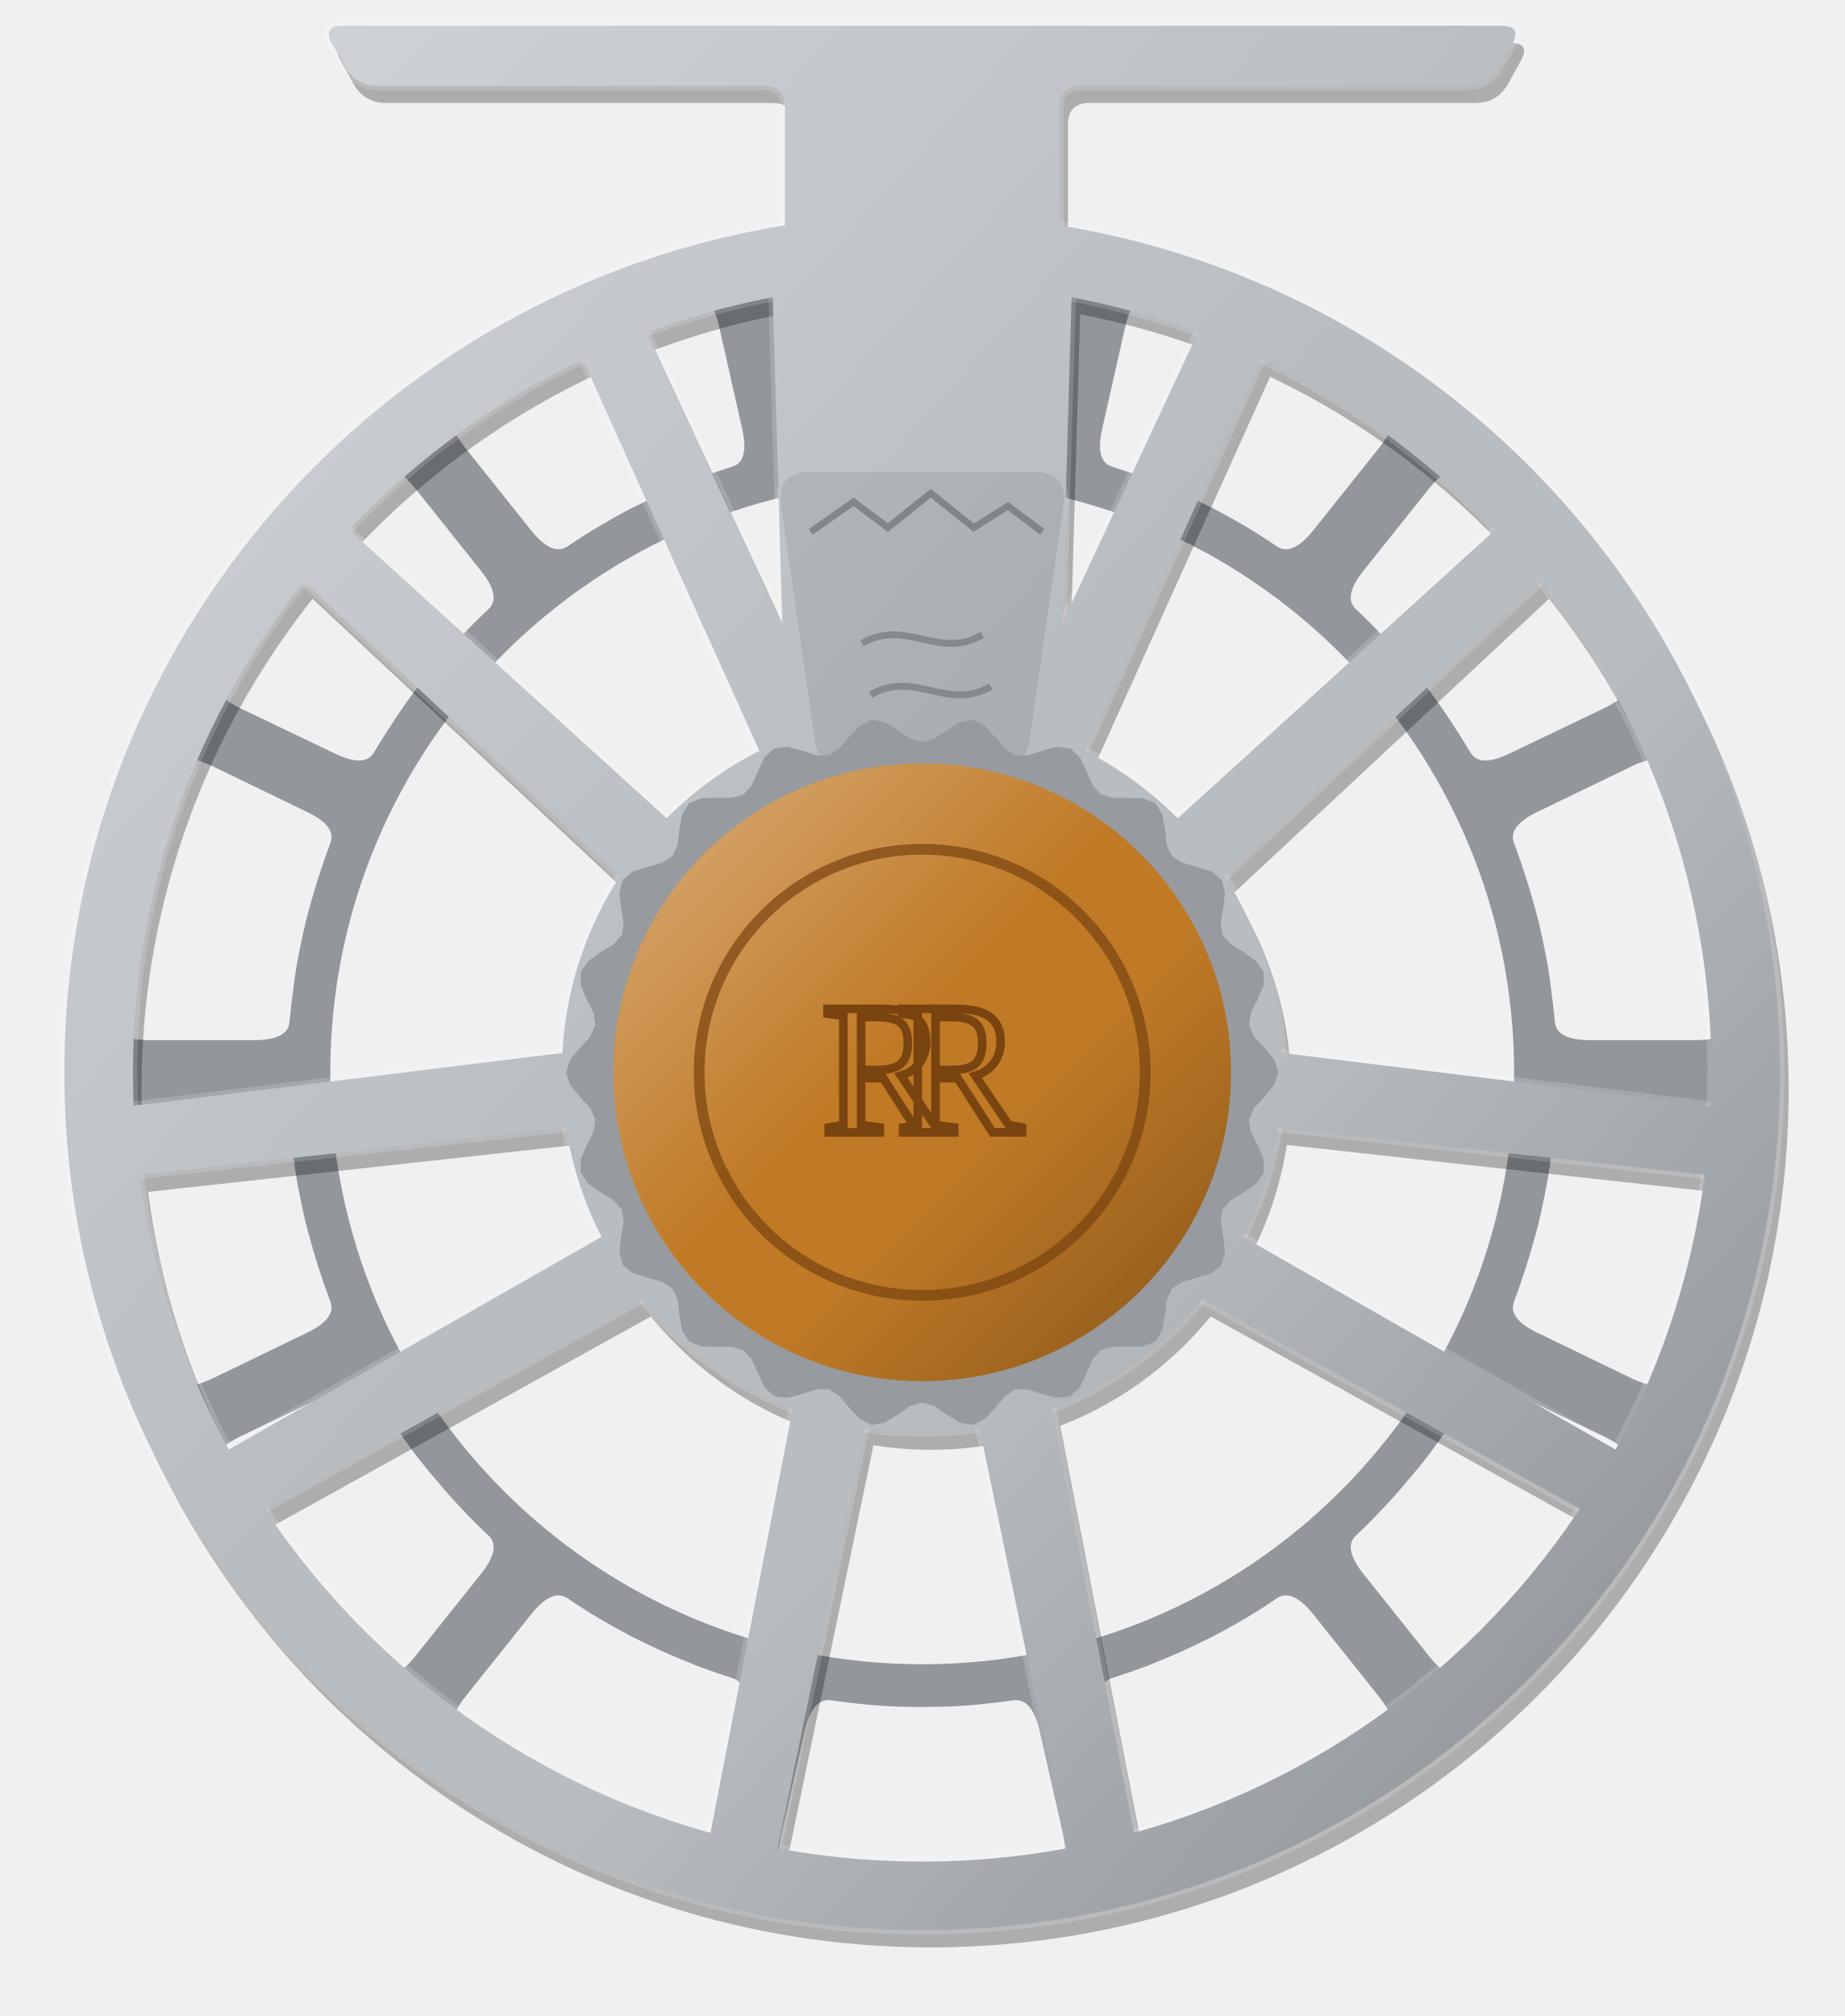
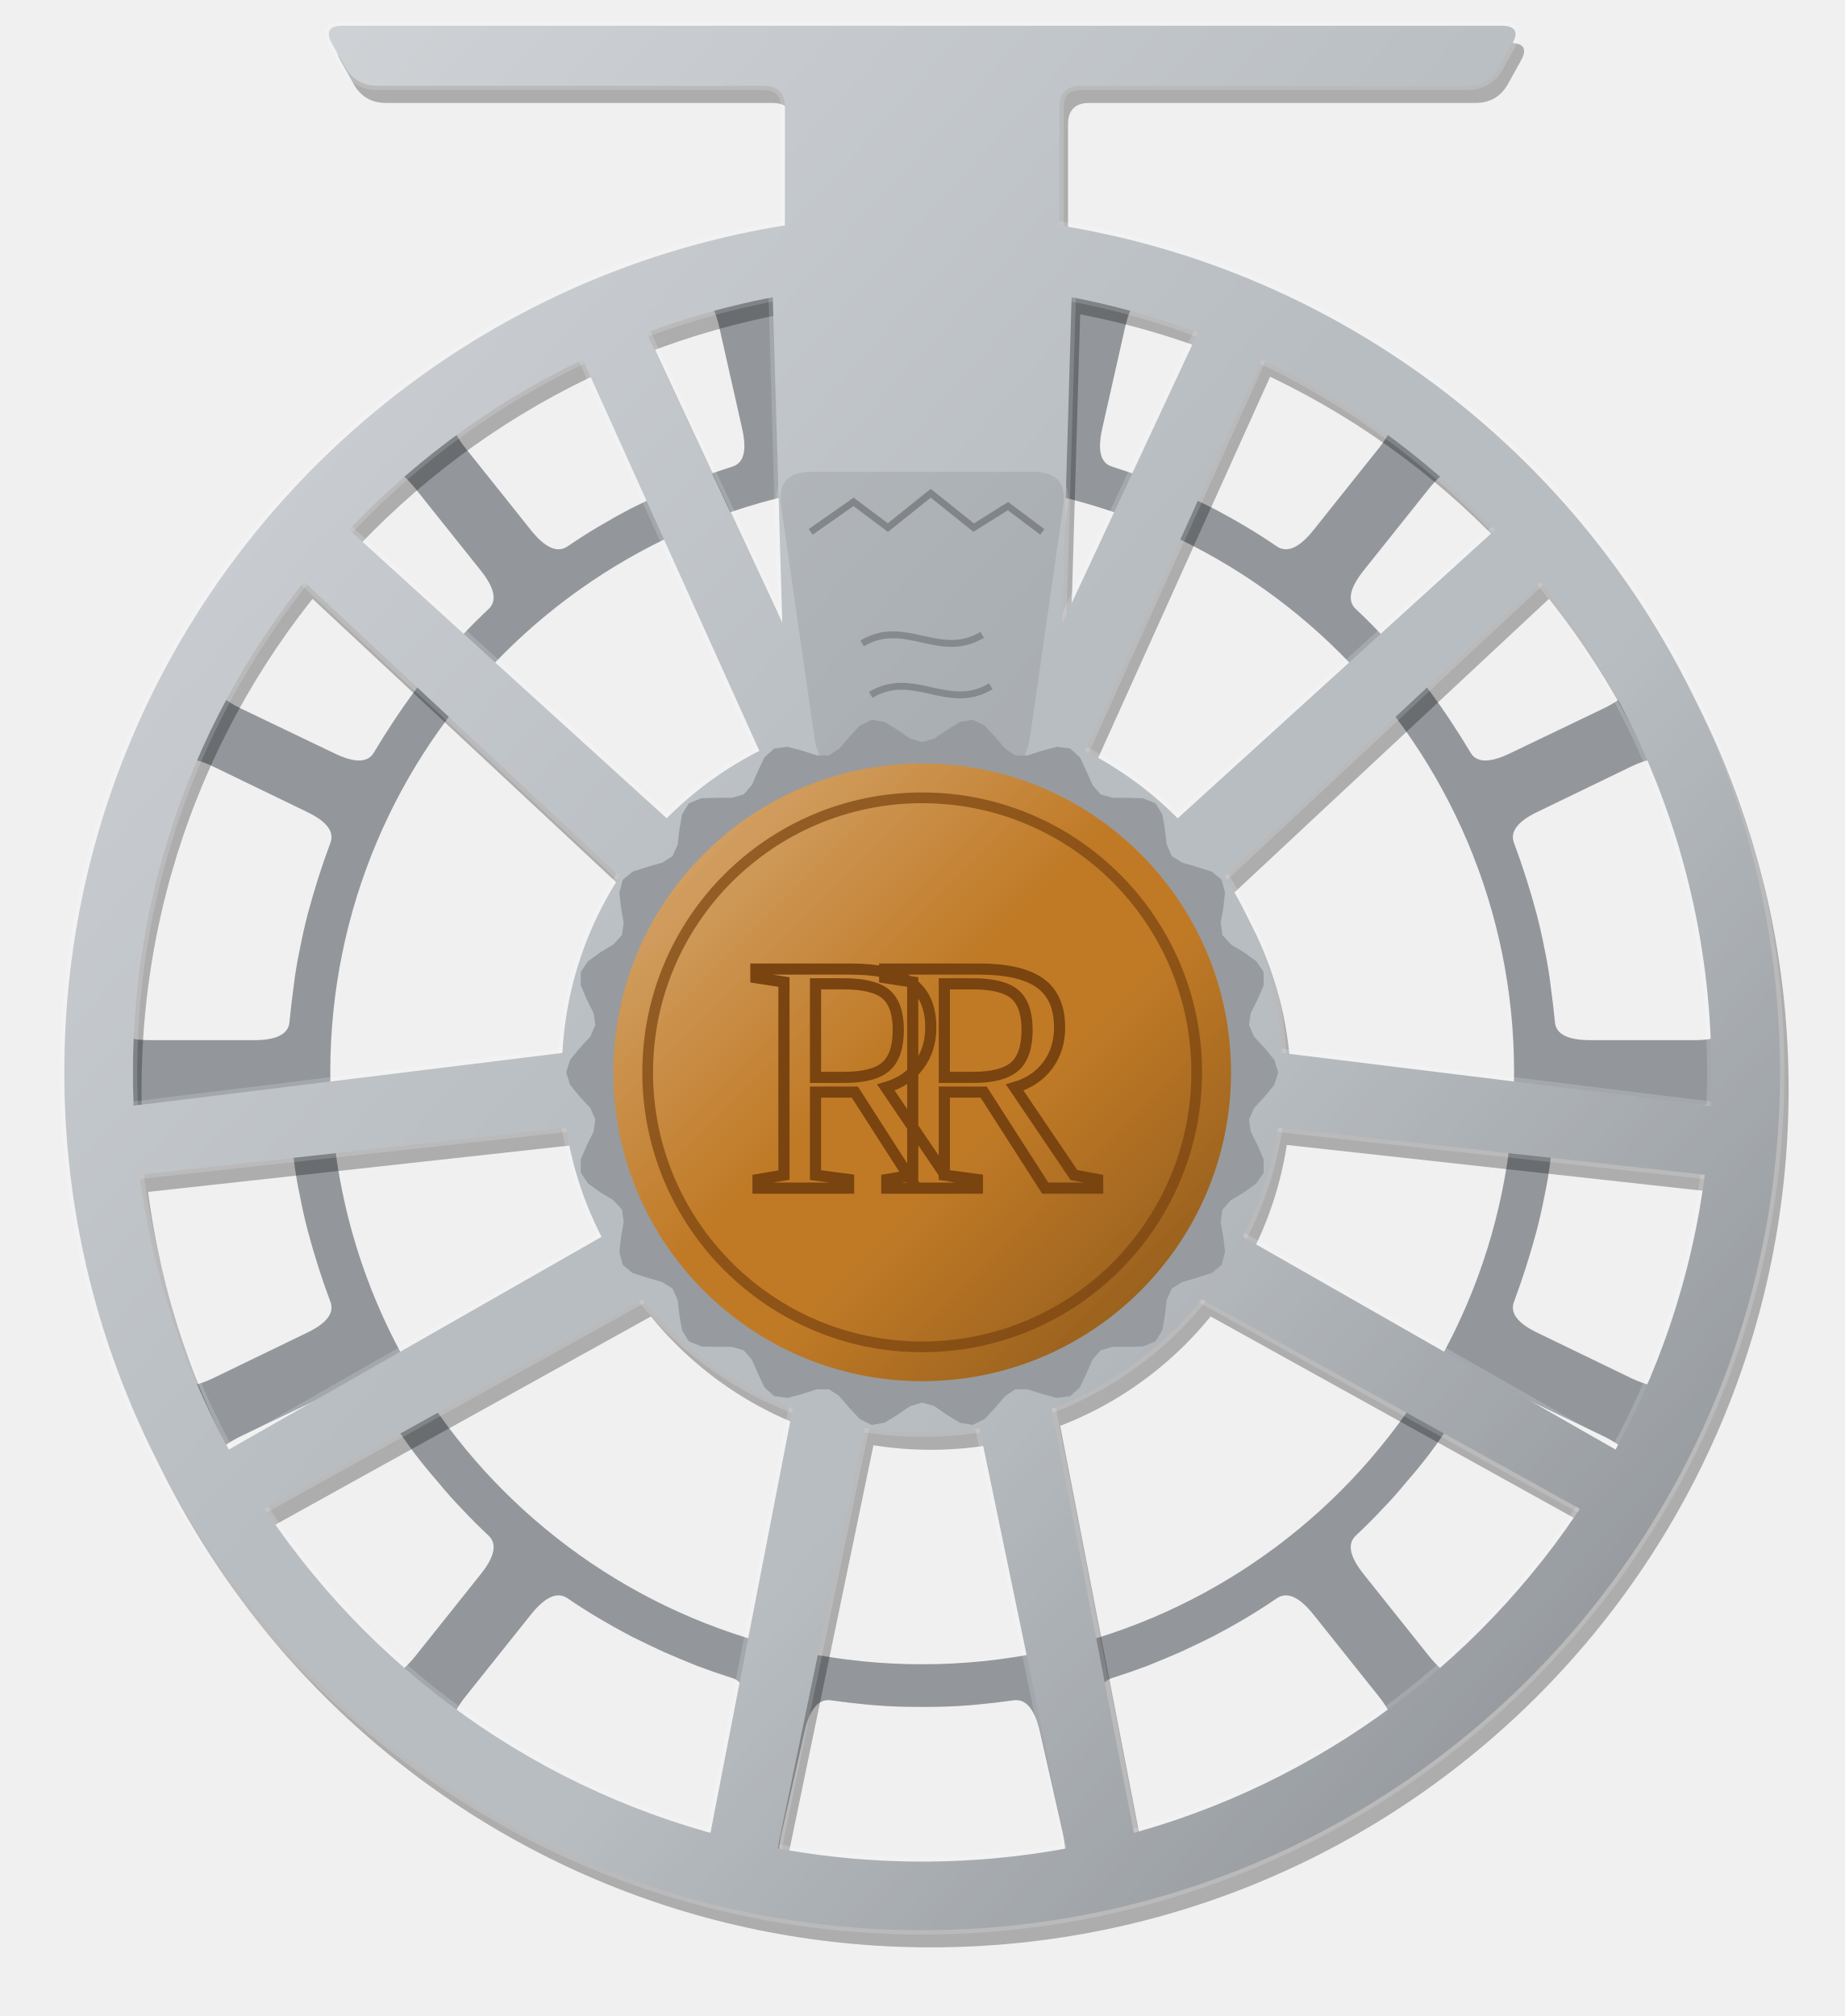
<svg xmlns="http://www.w3.org/2000/svg" viewBox="-215 -250 430 470" color="#b8bdc2">
  <defs>
    <linearGradient id="sheen" x1="0" y1="0" x2="1" y2="1">
      <stop offset="0" stop-color="#fff" stop-opacity=".4" />
      <stop offset=".45" stop-color="#fff" stop-opacity="0" />
      <stop offset=".6" stop-color="#000" stop-opacity="0" />
      <stop offset="1" stop-color="#000" stop-opacity=".3" />
    </linearGradient>
    <g id="back" fill-rule="evenodd">
      <path d="M-186 0a186 186 0 1 0 372 0a186 186 0 1 0 -372 0ZM-138 0a138 138 0 1 0 276 0a138 138 0 1 0 -276 0ZM47.3 -173.7Q49.1 -181.5 52.4 -180.5L52.4 -180.5Q55.8 -179.5 59.1 -178.4L59.1 -178.4Q62.4 -177.4 65.6 -176.1L65.6 -176.1Q68.9 -174.9 72.1 -173.6L72.1 -173.6Q75.3 -172.3 78.4 -170.8L78.4 -170.8Q81.6 -169.4 84.7 -167.8L84.7 -167.8Q87.8 -166.3 90.8 -164.6L90.8 -164.6Q93.8 -162.9 96.8 -161.1L96.8 -161.1Q99.8 -159.3 102.7 -157.4L102.7 -157.4Q105.6 -155.5 108.4 -153.5L108.4 -153.5Q111.3 -151.5 106.3 -145.3L91.3 -126.5Q86.3 -120.2 82.7 -122.6L82.7 -122.6Q79.2 -125 75.5 -127.2L75.5 -127.2Q71.8 -129.4 68 -131.4L68 -131.4Q64.2 -133.3 60.3 -135.1L60.3 -135.1Q56.4 -136.8 52.4 -138.4L52.4 -138.4Q48.4 -139.9 44.3 -141.2L44.3 -141.2Q40.2 -142.4 42 -150.2ZM118 -135.9Q123 -142.2 125.6 -139.9L125.6 -139.9Q128.1 -137.6 130.6 -135.1L130.6 -135.1Q133.1 -132.7 135.5 -130.2L135.5 -130.2Q137.9 -127.7 140.3 -125.1L140.3 -125.1Q142.6 -122.6 144.8 -119.9L144.8 -119.9Q147 -117.2 149.1 -114.5L149.1 -114.5Q151.2 -111.7 153.2 -108.9L153.2 -108.9Q155.2 -106.1 157.1 -103.2L157.1 -103.2Q159 -100.3 160.8 -97.3L160.8 -97.3Q162.6 -94.3 164.3 -91.3L164.3 -91.3Q166 -88.3 158.8 -84.8L137.1 -74.4Q129.9 -70.9 127.8 -74.6L127.8 -74.6Q125.6 -78.3 123.2 -81.9L123.2 -81.9Q120.9 -85.4 118.3 -88.9L118.3 -88.9Q115.7 -92.3 112.9 -95.5L112.9 -95.5Q110.2 -98.8 107.2 -101.9L107.2 -101.9Q104.3 -105 101.1 -108L101.1 -108Q98 -110.9 103 -117.1ZM165.3 -71.3Q172.5 -74.7 173.8 -71.5L173.8 -71.5Q175.1 -68.3 176.3 -65.1L176.3 -65.1Q177.5 -61.8 178.6 -58.5L178.6 -58.5Q179.7 -55.2 180.7 -51.9L180.7 -51.9Q181.6 -48.6 182.5 -45.2L182.5 -45.2Q183.3 -41.8 184 -38.4L184 -38.4Q184.7 -35 185.3 -31.6L185.3 -31.6Q185.9 -28.2 186.3 -24.8L186.3 -24.8Q186.8 -21.3 187.1 -17.9L187.1 -17.9Q187.4 -14.4 187.6 -11L187.6 -11Q187.9 -7.5 179.9 -7.5L155.8 -7.5Q147.8 -7.5 147.5 -11.8L147.5 -11.8Q147.1 -16 146.5 -20.3L146.5 -20.3Q146 -24.5 145.1 -28.7L145.1 -28.7Q144.3 -32.9 143.2 -37.1L143.2 -37.1Q142.1 -41.2 140.8 -45.3L140.8 -45.3Q139.5 -49.4 138 -53.4L138 -53.4Q136.4 -57.4 143.6 -60.8ZM179.9 7.5Q187.9 7.5 187.6 11L187.6 11Q187.4 14.4 187.1 17.9L187.1 17.9Q186.8 21.3 186.3 24.8L186.3 24.8Q185.9 28.2 185.3 31.6L185.3 31.6Q184.7 35 184 38.4L184 38.4Q183.3 41.8 182.5 45.2L182.5 45.2Q181.6 48.6 180.7 51.9L180.7 51.9Q179.7 55.2 178.6 58.5L178.6 58.5Q177.5 61.8 176.3 65.1L176.3 65.1Q175.1 68.3 173.8 71.5L173.8 71.5Q172.5 74.7 165.3 71.3L143.6 60.8Q136.4 57.4 138 53.4L138 53.4Q139.5 49.4 140.8 45.3L140.8 45.3Q142.1 41.2 143.2 37.1L143.2 37.1Q144.3 32.9 145.1 28.7L145.1 28.7Q146 24.5 146.5 20.3L146.5 20.3Q147.1 16 147.5 11.8L147.5 11.8Q147.8 7.5 155.8 7.5ZM158.8 84.8Q166 88.3 164.3 91.3L164.3 91.3Q162.6 94.3 160.8 97.3L160.8 97.3Q159 100.3 157.1 103.2L157.1 103.2Q155.2 106.1 153.2 108.9L153.2 108.9Q151.2 111.7 149.1 114.5L149.1 114.5Q147 117.2 144.8 119.9L144.8 119.9Q142.6 122.6 140.3 125.1L140.3 125.1Q137.9 127.7 135.5 130.2L135.5 130.2Q133.1 132.7 130.6 135.1L130.6 135.1Q128.1 137.6 125.6 139.9L125.6 139.9Q123 142.2 118 135.9L103 117.1Q98 110.9 101.1 108L101.1 108Q104.3 105 107.2 101.9L107.2 101.9Q110.2 98.8 112.9 95.5L112.9 95.5Q115.7 92.3 118.3 88.9L118.3 88.9Q120.9 85.4 123.2 81.9L123.2 81.9Q125.6 78.3 127.8 74.6L127.8 74.6Q129.9 70.9 137.1 74.4ZM106.3 145.3Q111.3 151.5 108.4 153.5L108.4 153.5Q105.6 155.5 102.7 157.4L102.7 157.4Q99.8 159.3 96.8 161.1L96.8 161.1Q93.8 162.9 90.8 164.6L90.8 164.6Q87.8 166.3 84.7 167.8L84.7 167.8Q81.6 169.4 78.4 170.8L78.4 170.8Q75.3 172.3 72.1 173.6L72.1 173.6Q68.9 174.9 65.6 176.1L65.6 176.1Q62.4 177.4 59.1 178.4L59.1 178.4Q55.8 179.5 52.4 180.5L52.4 180.5Q49.1 181.5 47.3 173.7L42 150.2Q40.2 142.4 44.3 141.2L44.3 141.2Q48.4 139.9 52.4 138.4L52.4 138.4Q56.4 136.8 60.3 135.1L60.3 135.1Q64.2 133.3 68 131.4L68 131.4Q71.8 129.4 75.5 127.2L75.5 127.2Q79.2 125 82.7 122.6L82.7 122.6Q86.3 120.2 91.3 126.5ZM32.7 177Q34.5 184.8 31.1 185.4L31.1 185.4Q27.6 186 24.2 186.4L24.2 186.4Q20.8 186.8 17.3 187.2L17.3 187.2Q13.9 187.5 10.4 187.7L10.4 187.7Q6.9 187.9 3.5 187.9L3.5 187.9Q0 188 -3.5 187.9L-3.5 187.9Q-6.9 187.9 -10.4 187.7L-10.4 187.7Q-13.9 187.5 -17.3 187.2L-17.3 187.2Q-20.8 186.8 -24.2 186.4L-24.2 186.4Q-27.6 186 -31.1 185.4L-31.1 185.4Q-34.5 184.8 -32.7 177L-27.4 153.6Q-25.6 145.8 -21.3 146.4L-21.3 146.4Q-17.1 147 -12.8 147.4L-12.8 147.4Q-8.6 147.8 -4.3 147.9L-4.3 147.9Q0 148 4.3 147.9L4.3 147.9Q8.6 147.8 12.8 147.4L12.8 147.4Q17.1 147 21.3 146.4L21.3 146.4Q25.6 145.8 27.4 153.6ZM-47.3 173.7Q-49.1 181.5 -52.4 180.5L-52.4 180.5Q-55.8 179.5 -59.1 178.4L-59.1 178.4Q-62.4 177.4 -65.6 176.1L-65.6 176.1Q-68.9 174.9 -72.1 173.6L-72.1 173.6Q-75.3 172.3 -78.4 170.8L-78.4 170.8Q-81.6 169.4 -84.7 167.8L-84.7 167.8Q-87.8 166.3 -90.8 164.6L-90.8 164.6Q-93.8 162.9 -96.8 161.1L-96.8 161.1Q-99.8 159.3 -102.7 157.4L-102.7 157.4Q-105.6 155.5 -108.4 153.5L-108.4 153.5Q-111.3 151.5 -106.3 145.3L-91.3 126.5Q-86.3 120.2 -82.7 122.6L-82.7 122.6Q-79.2 125 -75.5 127.2L-75.5 127.2Q-71.8 129.4 -68 131.4L-68 131.4Q-64.2 133.3 -60.3 135.1L-60.3 135.1Q-56.4 136.8 -52.4 138.4L-52.4 138.4Q-48.4 139.9 -44.3 141.2L-44.3 141.2Q-40.2 142.4 -42 150.2ZM-118 135.9Q-123 142.2 -125.6 139.9L-125.6 139.9Q-128.1 137.6 -130.6 135.1L-130.6 135.1Q-133.1 132.7 -135.5 130.2L-135.5 130.2Q-137.9 127.7 -140.3 125.1L-140.3 125.1Q-142.6 122.6 -144.8 119.9L-144.8 119.9Q-147 117.2 -149.1 114.5L-149.1 114.5Q-151.2 111.7 -153.2 108.9L-153.2 108.9Q-155.2 106.1 -157.1 103.2L-157.1 103.2Q-159 100.3 -160.8 97.3L-160.8 97.3Q-162.6 94.3 -164.3 91.3L-164.3 91.3Q-166 88.3 -158.8 84.8L-137.1 74.4Q-129.9 70.9 -127.8 74.6L-127.8 74.6Q-125.6 78.3 -123.2 81.9L-123.2 81.9Q-120.9 85.4 -118.3 88.9L-118.3 88.9Q-115.7 92.3 -112.9 95.5L-112.9 95.5Q-110.2 98.8 -107.2 101.9L-107.2 101.9Q-104.3 105 -101.1 108L-101.1 108Q-98 110.9 -103 117.1ZM-165.3 71.3Q-172.5 74.7 -173.8 71.5L-173.8 71.5Q-175.1 68.3 -176.3 65.1L-176.3 65.1Q-177.5 61.8 -178.6 58.5L-178.6 58.5Q-179.7 55.2 -180.7 51.9L-180.7 51.9Q-181.6 48.6 -182.5 45.2L-182.5 45.2Q-183.3 41.8 -184 38.4L-184 38.4Q-184.7 35 -185.3 31.6L-185.3 31.6Q-185.9 28.2 -186.3 24.8L-186.3 24.8Q-186.8 21.3 -187.1 17.9L-187.1 17.9Q-187.4 14.4 -187.6 11L-187.6 11Q-187.9 7.5 -179.9 7.5L-155.8 7.5Q-147.8 7.5 -147.5 11.8L-147.5 11.8Q-147.1 16 -146.5 20.3L-146.5 20.3Q-146 24.5 -145.1 28.7L-145.1 28.7Q-144.3 32.9 -143.2 37.1L-143.2 37.1Q-142.1 41.2 -140.8 45.3L-140.8 45.3Q-139.5 49.4 -138 53.4L-138 53.4Q-136.4 57.4 -143.6 60.8ZM-179.9 -7.5Q-187.9 -7.5 -187.6 -11L-187.6 -11Q-187.4 -14.4 -187.1 -17.9L-187.1 -17.9Q-186.8 -21.3 -186.3 -24.8L-186.3 -24.8Q-185.9 -28.2 -185.3 -31.6L-185.3 -31.6Q-184.7 -35 -184 -38.4L-184 -38.4Q-183.3 -41.8 -182.5 -45.2L-182.5 -45.2Q-181.6 -48.6 -180.7 -51.9L-180.7 -51.9Q-179.7 -55.2 -178.6 -58.5L-178.6 -58.5Q-177.5 -61.8 -176.3 -65.1L-176.3 -65.1Q-175.1 -68.3 -173.8 -71.5L-173.8 -71.5Q-172.5 -74.7 -165.3 -71.3L-143.6 -60.8Q-136.4 -57.4 -138 -53.4L-138 -53.4Q-139.5 -49.4 -140.8 -45.3L-140.8 -45.3Q-142.1 -41.2 -143.2 -37.1L-143.2 -37.1Q-144.3 -32.9 -145.1 -28.7L-145.1 -28.7Q-146 -24.5 -146.5 -20.3L-146.5 -20.3Q-147.1 -16 -147.5 -11.8L-147.5 -11.8Q-147.8 -7.5 -155.8 -7.5ZM-158.8 -84.8Q-166 -88.3 -164.3 -91.3L-164.3 -91.3Q-162.6 -94.3 -160.8 -97.3L-160.8 -97.3Q-159 -100.3 -157.1 -103.2L-157.1 -103.2Q-155.2 -106.1 -153.2 -108.9L-153.2 -108.9Q-151.2 -111.7 -149.1 -114.5L-149.1 -114.5Q-147 -117.2 -144.8 -119.9L-144.8 -119.9Q-142.6 -122.6 -140.3 -125.1L-140.3 -125.1Q-137.9 -127.7 -135.5 -130.2L-135.5 -130.2Q-133.1 -132.7 -130.6 -135.1L-130.6 -135.1Q-128.1 -137.6 -125.6 -139.9L-125.6 -139.9Q-123 -142.2 -118 -135.9L-103 -117.1Q-98 -110.9 -101.1 -108L-101.1 -108Q-104.3 -105 -107.2 -101.9L-107.2 -101.9Q-110.2 -98.8 -112.9 -95.5L-112.9 -95.5Q-115.7 -92.3 -118.3 -88.9L-118.3 -88.9Q-120.9 -85.4 -123.2 -81.9L-123.2 -81.9Q-125.6 -78.3 -127.8 -74.6L-127.8 -74.6Q-129.9 -70.9 -137.1 -74.4ZM-106.3 -145.3Q-111.3 -151.5 -108.4 -153.5L-108.4 -153.5Q-105.6 -155.5 -102.7 -157.4L-102.7 -157.4Q-99.8 -159.3 -96.8 -161.1L-96.8 -161.1Q-93.8 -162.9 -90.8 -164.6L-90.8 -164.6Q-87.8 -166.3 -84.7 -167.8L-84.7 -167.8Q-81.6 -169.4 -78.4 -170.8L-78.4 -170.8Q-75.3 -172.3 -72.1 -173.6L-72.1 -173.6Q-68.9 -174.9 -65.6 -176.1L-65.6 -176.1Q-62.4 -177.4 -59.1 -178.4L-59.1 -178.4Q-55.8 -179.5 -52.4 -180.5L-52.4 -180.5Q-49.1 -181.5 -47.3 -173.7L-42 -150.2Q-40.2 -142.4 -44.3 -141.2L-44.3 -141.2Q-48.4 -139.9 -52.4 -138.4L-52.4 -138.4Q-56.4 -136.8 -60.3 -135.1L-60.3 -135.1Q-64.2 -133.3 -68 -131.4L-68 -131.4Q-71.8 -129.4 -75.5 -127.2L-75.5 -127.2Q-79.2 -125 -82.7 -122.6L-82.7 -122.6Q-86.3 -120.2 -91.3 -126.5ZM-32.7 -177Q-34.5 -184.8 -31.1 -185.4L-31.1 -185.4Q-27.6 -186 -24.2 -186.4L-24.2 -186.4Q-20.8 -186.8 -17.3 -187.2L-17.3 -187.2Q-13.9 -187.5 -10.4 -187.7L-10.4 -187.7Q-6.9 -187.9 -3.5 -187.9L-3.5 -187.9Q0 -188 3.5 -187.9L3.5 -187.9Q6.9 -187.9 10.4 -187.7L10.4 -187.7Q13.9 -187.5 17.3 -187.2L17.3 -187.2Q20.8 -186.8 24.2 -186.4L24.2 -186.4Q27.6 -186 31.1 -185.4L31.1 -185.4Q34.5 -184.8 32.7 -177L27.4 -153.6Q25.6 -145.8 21.3 -146.4L21.3 -146.4Q17.1 -147 12.8 -147.4L12.8 -147.4Q8.6 -147.8 4.3 -147.9L4.3 -147.9Q0 -148 -4.3 -147.9L-4.3 -147.9Q-8.6 -147.8 -12.8 -147.4L-12.8 -147.4Q-17.1 -147 -21.3 -146.4L-21.3 -146.4Q-25.6 -145.8 -27.4 -153.6Z" />
    </g>
    <g id="body" fill-rule="evenodd">
      <path d="M-200 0a200 200 0 1 0 400 0a200 200 0 1 0 -400 0ZM-184 0a184 184 0 1 0 368 0a184 184 0 1 0 -368 0Z" />
      <path d="M-137.5 -239.7Q-140 -244 -135 -244L135 -244Q140 -244 137.5 -239.7L134.5 -234.3Q132 -230 127 -230L37 -230Q32 -230 32 -225L32 -191Q32 -186 27 -186L-27 -186Q-32 -186 -32 -191L-32 -225Q-32 -230 -37 -230L-127 -230Q-132 -230 -134.5 -234.3Z" />
      <path d="M6.5 35.2Q3.6 35.8 4.2 38.8L34.3 183.8Q34.9 186.7 37.8 186.1L47.6 184.1Q50.6 183.6 50 180.6L21.8 35.2Q21.2 32.3 18.3 32.9Z" />
      <path d="M-18.3 32.9Q-21.2 32.3 -21.8 35.2L-50 180.6Q-50.6 183.6 -47.6 184.1L-37.8 186.1Q-34.9 186.7 -34.3 183.8L-4.2 38.8Q-3.6 35.8 -6.5 35.2Z" />
      <path d="M-31.5 17.1Q-33 14.5 -35.6 16L-164.2 89.4Q-166.8 90.9 -165.3 93.5L-160.4 102.2Q-158.9 104.8 -156.3 103.4L-26.8 31.6Q-24.1 30.2 -25.6 27.6Z" />
      <path d="M-36.9 -7.3Q-37.3 -10.2 -40.2 -9.9L-187.2 8.2Q-190.2 8.6 -189.9 11.6L-188.7 21.5Q-188.4 24.5 -185.4 24.2L-38.2 8Q-35.2 7.6 -35.5 4.7Z" />
      <path d="M-26 -24.7Q-24 -26.9 -26.2 -28.9L-135.8 -128.5Q-138 -130.5 -140 -128.3L-146.8 -121Q-148.8 -118.8 -146.6 -116.7L-38.4 -15.7Q-36.2 -13.6 -34.1 -15.8Z" />
      <path d="M-4.5 -37.3Q-1.8 -38.6 -3.1 -41.3L-65.7 -175.5Q-67 -178.2 -69.7 -177L-78.8 -172.8Q-81.5 -171.6 -80.3 -168.8L-19.4 -33.8Q-18.1 -31.1 -15.4 -32.3Z" />
      <path d="M15.4 -32.3Q18.1 -31.1 19.4 -33.8L80.3 -168.8Q81.5 -171.6 78.8 -172.8L69.7 -177Q67 -178.2 65.7 -175.5L3.1 -41.3Q1.8 -38.6 4.5 -37.3Z" />
      <path d="M34.1 -15.8Q36.2 -13.6 38.4 -15.7L146.6 -116.7Q148.8 -118.8 146.8 -121L140 -128.3Q138 -130.5 135.8 -128.5L26.2 -28.9Q24 -26.9 26 -24.7Z" />
      <path d="M35.5 4.7Q35.2 7.6 38.2 8L185.4 24.2Q188.4 24.5 188.7 21.5L189.9 11.6Q190.2 8.6 187.2 8.2L40.2 -9.9Q37.3 -10.2 36.9 -7.3Z" />
      <path d="M25.6 27.6Q24.1 30.2 26.8 31.6L156.3 103.4Q158.9 104.8 160.4 102.2L165.3 93.5Q166.8 90.9 164.2 89.4L35.6 16Q33 14.5 31.5 17.1Z" />
      <path d="M-32.9 -132.1Q-34 -140 -26 -140L26 -140Q34 -140 32.9 -132.1L25.1 -77.9Q24 -70 16 -70L-16 -70Q-24 -70 -25.1 -77.9Z" />
      <path d="M29 -84Q32 -84 32.1 -87L34.9 -183Q35 -186 32 -186L-32 -186Q-35 -186 -34.9 -183L-32.1 -87Q-32 -84 -29 -84Z" />
      <path d="M-84 0a84 84 0 1 0 168 0a84 84 0 1 0 -168 0Z" />
    </g>
    <mask id="body-mask">
      <use href="#body" fill="#fff" />
    </mask>
  </defs>
  <use href="#back" fill="currentColor" />
  <use href="#back" fill="#000" opacity=".2" />
  <use href="#body" fill="#000" opacity=".28" transform="translate(2 4)" />
  <use href="#body" fill="none" stroke="#fff" stroke-opacity=".16" stroke-width="2" />
  <use href="#body" fill="currentColor" />
  <rect x="-215" y="-250" width="430" height="470" fill="url(#sheen)" mask="url(#body-mask)" />
  <path d="M-32.9 -132.1Q-34 -140 -26 -140L26 -140Q34 -140 32.9 -132.1L25.1 -77.9Q24 -70 16 -70L-16 -70Q-24 -70 -25.1 -77.9Z" fill="#000" fill-opacity=".08" />
  <path d="M-26 -126L-16 -133L-8 -127L2 -135L12 -127L20 -132L28 -126" fill="none" stroke="#000" stroke-opacity=".25" stroke-width="1.6" />
  <path d="M-14 -100C-4 -106 4 -96 14 -102M-12 -88C-2 -94 6 -84 16 -90" fill="none" stroke="#000" stroke-opacity=".22" stroke-width="1.6" />
  <path d="M83 0L82.1 2.9L79.8 5.7L77.4 8.3L76.2 11L76.6 13.8L78.2 17L79.6 20.3L79.6 23.4L77.9 25.9L75 28L72 29.8L70 32L69.6 34.9L70.2 38.3L70.6 41.9L69.8 44.9L67.5 46.8L64 47.9L60.6 48.9L58.2 50.4L57 53.1L56.6 56.6L56 60.1L54.4 62.7L51.5 63.9L47.9 64L44.4 64L41.6 64.8L39.7 67L38.3 70.2L36.8 73.4L34.5 75.5L31.4 75.9L28 75L24.6 73.9L21.7 73.9L19.3 75.5L17 78.2L14.6 80.8L11.8 82.2L8.8 81.7L5.7 79.8L2.8 77.8L0 77L-2.8 77.8L-5.7 79.8L-8.8 81.7L-11.8 82.2L-14.6 80.8L-17 78.2L-19.3 75.5L-21.7 73.9L-24.6 73.9L-28 75L-31.4 75.9L-34.5 75.5L-36.8 73.4L-38.3 70.2L-39.7 67L-41.6 64.8L-44.4 64L-47.9 64L-51.5 63.9L-54.4 62.7L-56 60.1L-56.6 56.6L-57 53.1L-58.2 50.4L-60.6 48.9L-64 47.9L-67.5 46.8L-69.8 44.9L-70.6 41.9L-70.2 38.3L-69.6 34.9L-70 32L-72 29.8L-75 28L-77.9 25.9L-79.6 23.4L-79.6 20.3L-78.2 17L-76.6 13.8L-76.2 11L-77.4 8.3L-79.8 5.7L-82.1 2.9L-83 0L-82.1 -2.9L-79.8 -5.7L-77.4 -8.3L-76.2 -11L-76.6 -13.8L-78.2 -17L-79.6 -20.3L-79.6 -23.4L-77.9 -25.9L-75 -28L-72 -29.8L-70 -32L-69.6 -34.9L-70.2 -38.3L-70.6 -41.9L-69.8 -44.9L-67.5 -46.8L-64 -47.9L-60.6 -48.9L-58.2 -50.4L-57 -53.1L-56.6 -56.6L-56 -60.1L-54.4 -62.7L-51.5 -63.9L-47.9 -64L-44.4 -64L-41.6 -64.8L-39.7 -67L-38.3 -70.2L-36.8 -73.4L-34.5 -75.5L-31.4 -75.9L-28 -75L-24.6 -73.9L-21.7 -73.9L-19.3 -75.5L-17 -78.2L-14.6 -80.8L-11.8 -82.2L-8.8 -81.7L-5.7 -79.8L-2.8 -77.8L0 -77L2.8 -77.8L5.7 -79.8L8.8 -81.7L11.8 -82.2L14.6 -80.8L17 -78.2L19.3 -75.5L21.7 -73.9L24.6 -73.9L28 -75L31.4 -75.9L34.5 -75.5L36.8 -73.4L38.3 -70.2L39.7 -67L41.6 -64.8L44.4 -64L47.9 -64L51.5 -63.9L54.4 -62.7L56 -60.1L56.6 -56.6L57 -53.1L58.2 -50.4L60.6 -48.9L64 -47.9L67.5 -46.8L69.8 -44.9L70.6 -41.9L70.2 -38.3L69.6 -34.9L70 -32L72 -29.8L75 -28L77.9 -25.9L79.6 -23.4L79.6 -20.3L78.2 -17L76.6 -13.8L76.2 -11L77.4 -8.3L79.8 -5.7L82.1 -2.9Z" fill="currentColor" />
  <path d="M83 0L82.1 2.9L79.8 5.7L77.4 8.3L76.2 11L76.6 13.8L78.2 17L79.6 20.3L79.6 23.4L77.9 25.9L75 28L72 29.8L70 32L69.6 34.9L70.2 38.3L70.6 41.9L69.8 44.9L67.5 46.8L64 47.9L60.6 48.9L58.2 50.4L57 53.1L56.6 56.6L56 60.1L54.4 62.7L51.5 63.9L47.9 64L44.4 64L41.6 64.8L39.7 67L38.3 70.2L36.8 73.4L34.5 75.5L31.4 75.9L28 75L24.6 73.9L21.7 73.9L19.3 75.5L17 78.2L14.6 80.8L11.8 82.2L8.8 81.7L5.7 79.8L2.8 77.8L0 77L-2.8 77.8L-5.7 79.8L-8.8 81.7L-11.8 82.2L-14.6 80.8L-17 78.2L-19.3 75.5L-21.7 73.9L-24.6 73.9L-28 75L-31.4 75.9L-34.5 75.5L-36.8 73.4L-38.3 70.2L-39.7 67L-41.6 64.8L-44.4 64L-47.9 64L-51.5 63.9L-54.4 62.7L-56 60.1L-56.6 56.6L-57 53.1L-58.2 50.4L-60.6 48.9L-64 47.9L-67.5 46.8L-69.8 44.9L-70.6 41.9L-70.2 38.3L-69.6 34.9L-70 32L-72 29.8L-75 28L-77.9 25.9L-79.6 23.4L-79.6 20.3L-78.2 17L-76.6 13.8L-76.2 11L-77.4 8.3L-79.8 5.7L-82.1 2.9L-83 0L-82.1 -2.9L-79.8 -5.7L-77.4 -8.3L-76.2 -11L-76.6 -13.8L-78.2 -17L-79.6 -20.3L-79.6 -23.4L-77.9 -25.9L-75 -28L-72 -29.8L-70 -32L-69.6 -34.9L-70.2 -38.3L-70.6 -41.9L-69.8 -44.9L-67.5 -46.8L-64 -47.9L-60.6 -48.9L-58.2 -50.4L-57 -53.1L-56.6 -56.6L-56 -60.1L-54.4 -62.7L-51.5 -63.9L-47.9 -64L-44.4 -64L-41.6 -64.8L-39.7 -67L-38.3 -70.2L-36.8 -73.4L-34.5 -75.5L-31.4 -75.9L-28 -75L-24.6 -73.9L-21.7 -73.9L-19.3 -75.5L-17 -78.2L-14.6 -80.8L-11.8 -82.2L-8.8 -81.7L-5.7 -79.8L-2.8 -77.8L0 -77L2.8 -77.8L5.7 -79.8L8.8 -81.7L11.8 -82.2L14.6 -80.8L17 -78.2L19.3 -75.5L21.7 -73.9L24.6 -73.9L28 -75L31.4 -75.9L34.5 -75.5L36.8 -73.4L38.3 -70.2L39.7 -67L41.6 -64.8L44.4 -64L47.9 -64L51.5 -63.9L54.4 -62.7L56 -60.1L56.6 -56.6L57 -53.1L58.2 -50.4L60.6 -48.9L64 -47.9L67.5 -46.8L69.8 -44.9L70.6 -41.9L70.2 -38.3L69.6 -34.9L70 -32L72 -29.8L75 -28L77.9 -25.9L79.6 -23.4L79.6 -20.3L78.2 -17L76.6 -13.8L76.2 -11L77.4 -8.3L79.8 -5.7L82.1 -2.9Z" fill="#000" fill-opacity=".18" />
  <circle r="72" fill="#c07a26" />
  <circle r="72" fill="url(#sheen)" />
-   <circle r="52" fill="none" stroke="#7a4410" stroke-opacity=".7" stroke-width="2.5" />
-   <text x="0" y="14" text-anchor="middle" font-family="Georgia,'Times New Roman',serif" font-size="44" letter-spacing="-12" fill="none" stroke="#7a4410" stroke-width="2">RR</text>
+   <circle r="64" fill="none" stroke="#7a4410" stroke-opacity=".7" stroke-width="2.5" />
+   <text x="0" y="27" text-anchor="middle" font-family="Georgia,'Times New Roman',serif" font-size="78" letter-spacing="-22" fill="none" stroke="#7a4410" stroke-width="2.6">RR</text>
</svg>
